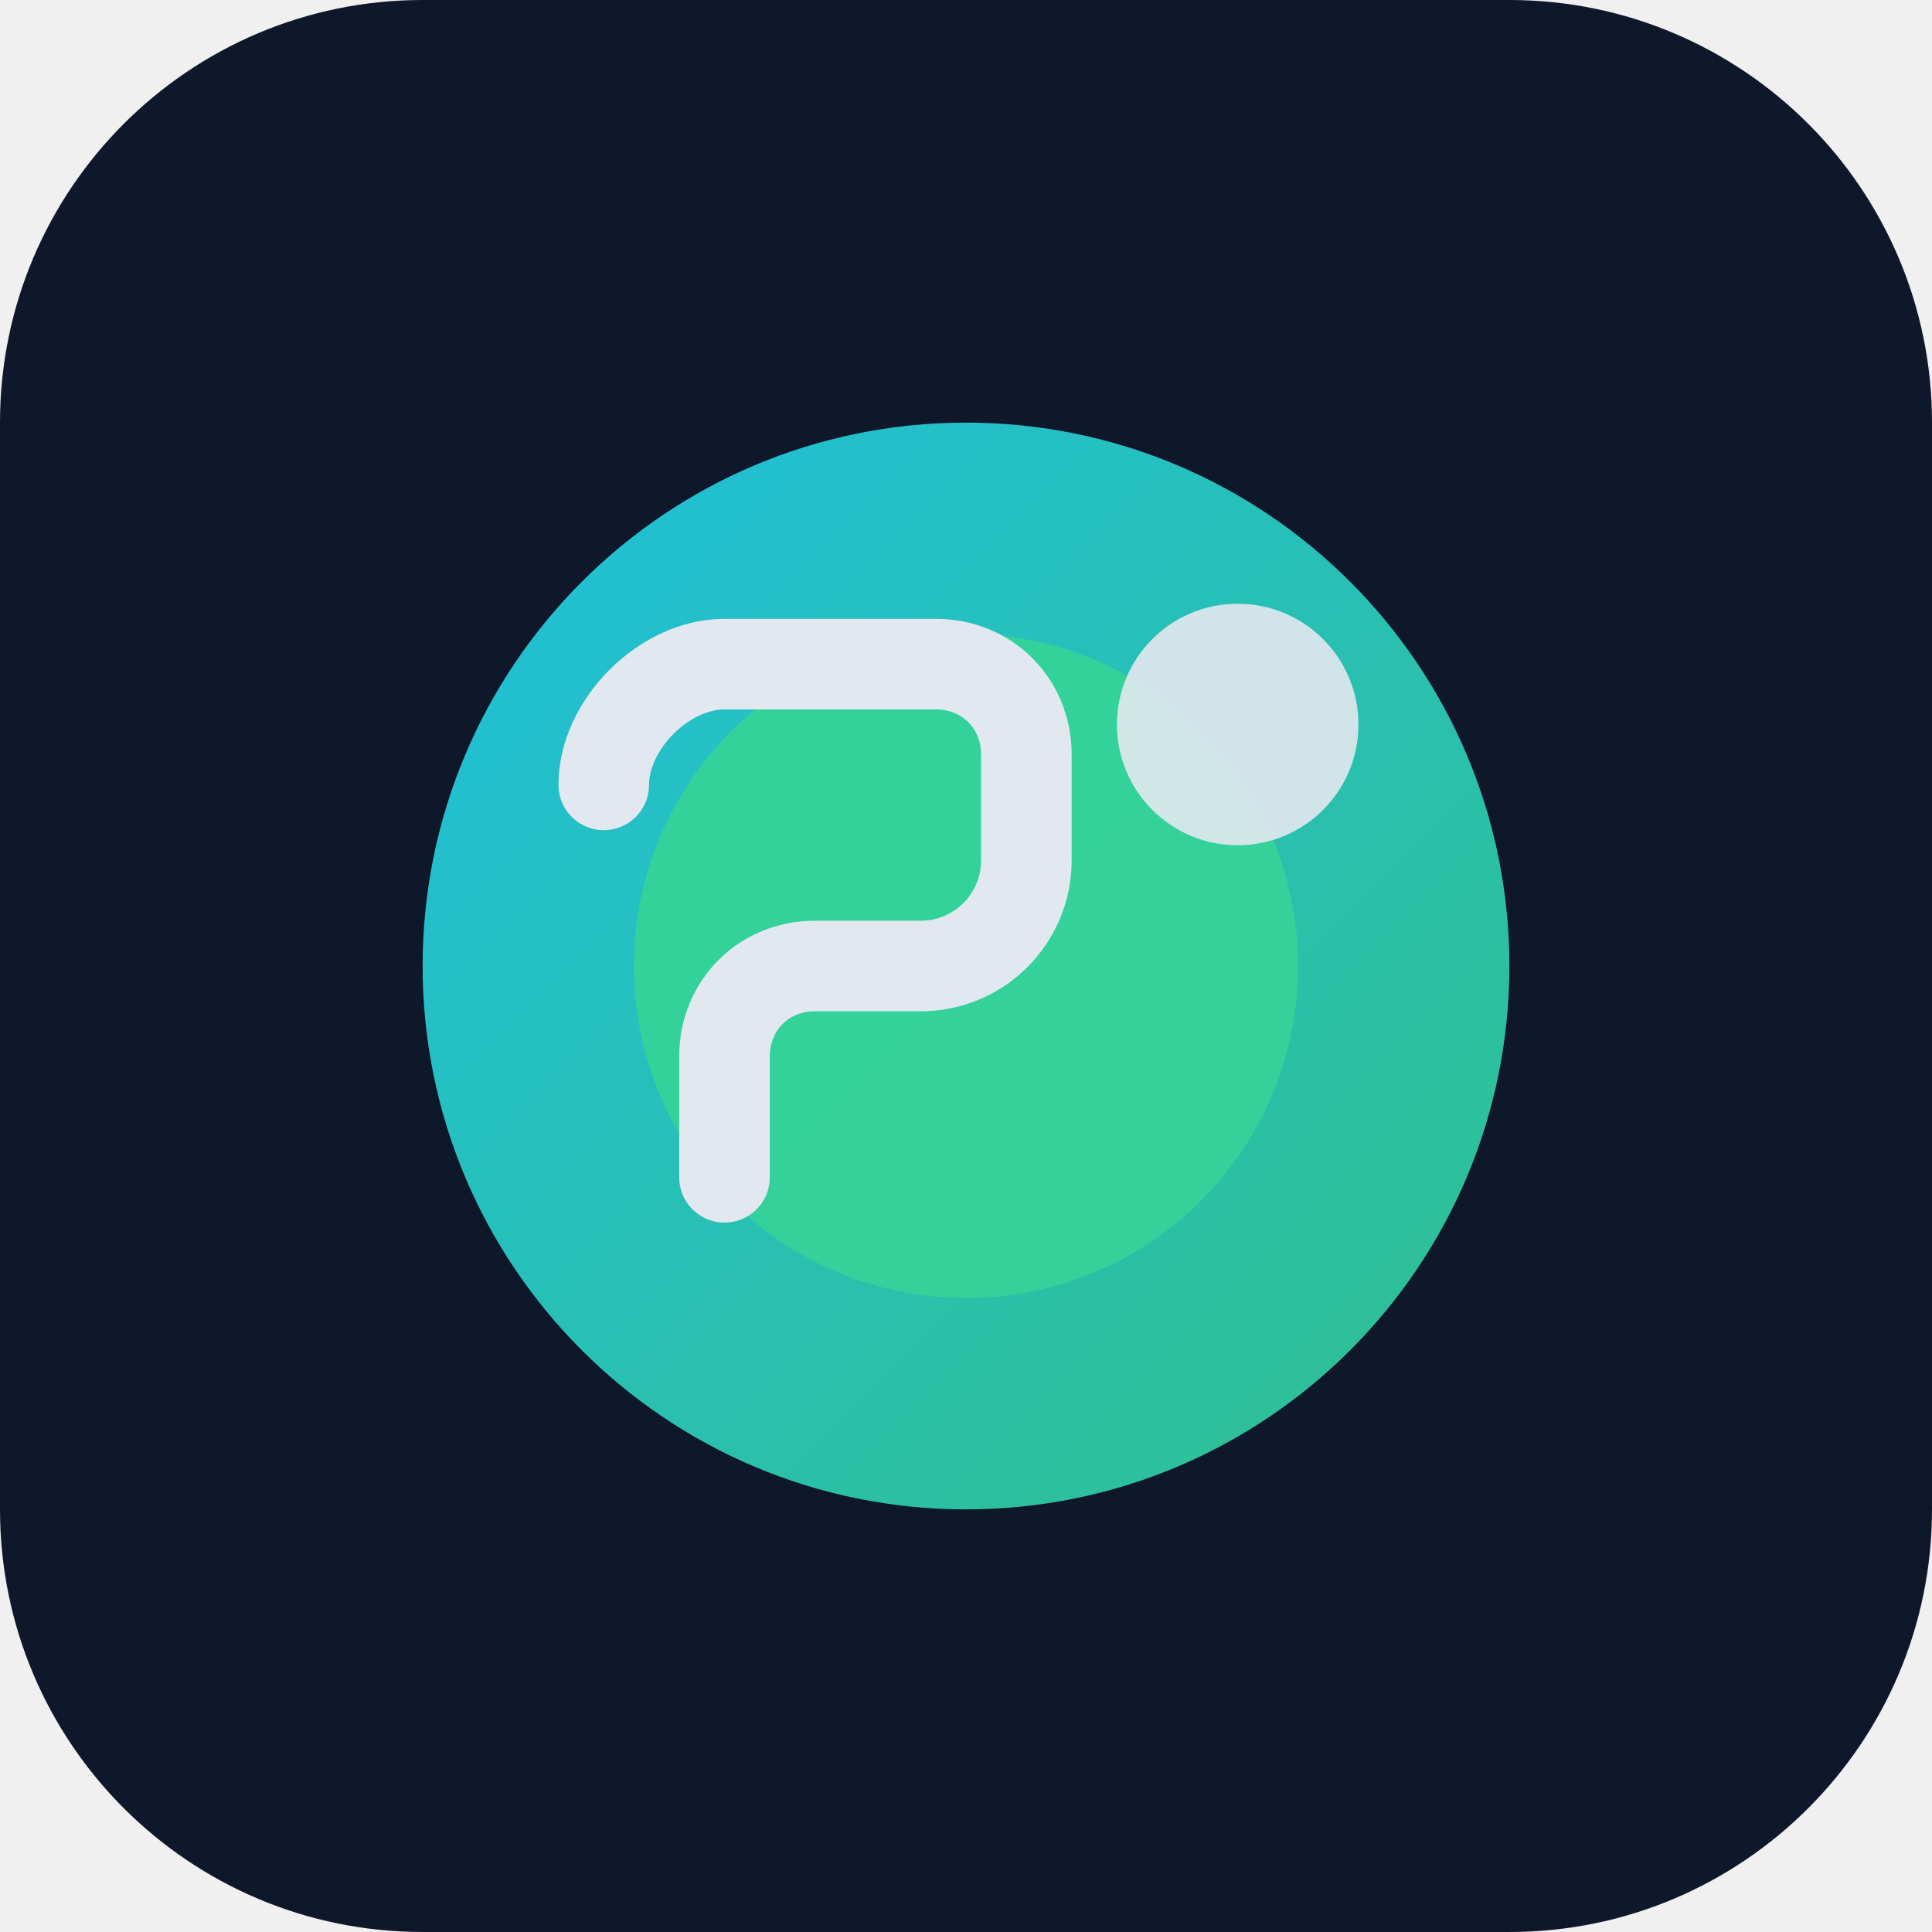
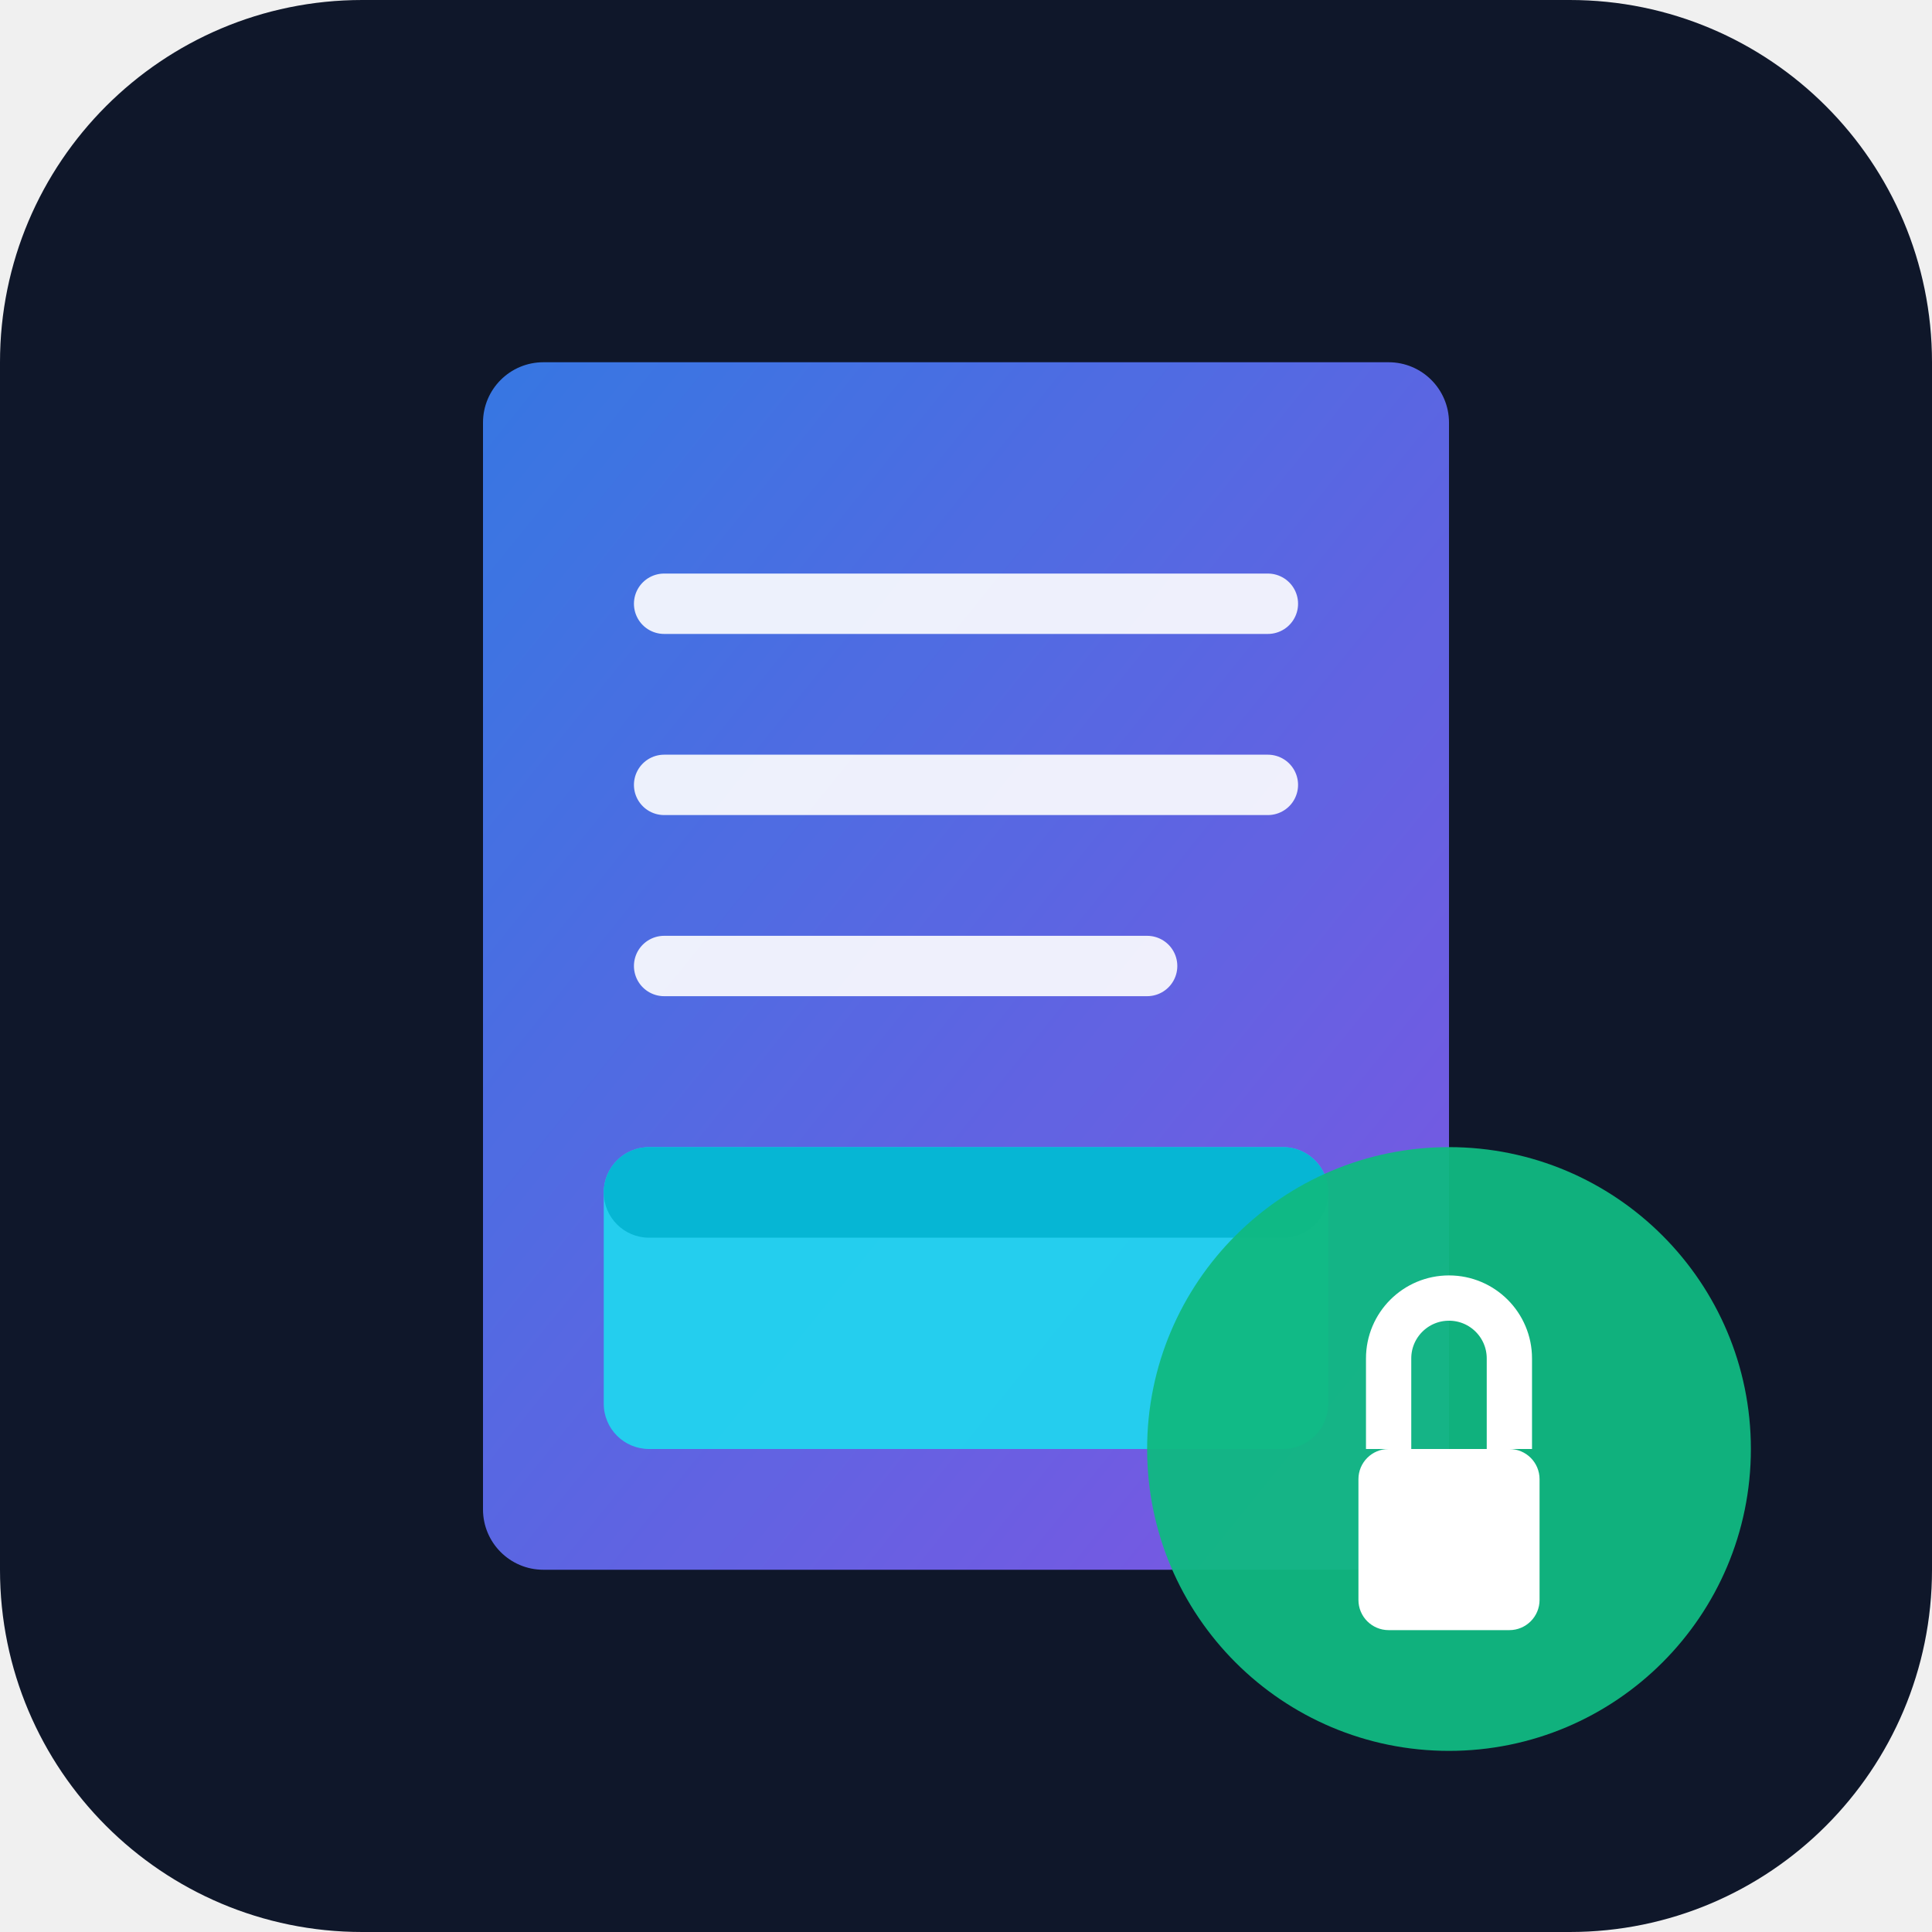
<svg xmlns="http://www.w3.org/2000/svg" viewBox="0 0 64 64" role="img" aria-label="CFP tracker icon">
  <defs>
-     <linearGradient id="g" x1="0%" x2="100%" y1="0%" y2="100%">
-       <stop offset="0%" stop-color="#22d3ee" />
-       <stop offset="100%" stop-color="#34d399" />
+     <linearGradient id="grad1" x1="0%" y1="0%" x2="100%" y2="100%">
+       <stop offset="0%" style="stop-color:#3b82f6;stop-opacity:1" />
+       <stop offset="100%" style="stop-color:#8b5cf6;stop-opacity:1" />
    </linearGradient>
  </defs>
-   <rect width="64" height="64" rx="14" fill="#0f172a" />
-   <circle cx="32" cy="32" r="18" fill="url(#g)" opacity="0.9" />
-   <circle cx="32" cy="32" r="11" fill="#34d399" opacity="0.95" />
-   <path d="M20 26c0-2 2-4 4-4h7c1.7 0 3 1.3 3 3v3.5a3.5 3.5 0 0 1-3.5 3.5H27c-1.7 0-3 1.3-3 3v4" fill="none" stroke="#e2e8f0" stroke-width="3" stroke-linecap="round" />
-   <circle cx="41" cy="24" r="4" fill="#e2e8f0" opacity="0.9" />
+   <rect width="64" height="64" rx="12" fill="#0f172a" />
+   <rect x="16" y="12" width="32" height="40" rx="2" fill="url(#grad1)" opacity="0.9" />
+   <line x1="22" y1="20" x2="42" y2="20" stroke="#ffffff" stroke-width="2" stroke-linecap="round" opacity="0.9" />
+   <line x1="22" y1="26" x2="42" y2="26" stroke="#ffffff" stroke-width="2" stroke-linecap="round" opacity="0.9" />
+   <line x1="22" y1="32" x2="38" y2="32" stroke="#ffffff" stroke-width="2" stroke-linecap="round" opacity="0.9" />
+   <rect x="20" y="38" width="24" height="10" rx="1.5" fill="#22d3ee" opacity="0.95" />
+   <rect x="20" y="38" width="24" height="3" rx="1.5" fill="#06b6d4" />
+   <circle cx="48" cy="48" r="10" fill="#10b981" opacity="0.95" />
+   <rect x="45" y="48" width="6" height="6" rx="1" fill="#ffffff" />
+   <path d="M 46 48 L 46 45 A 2 2 0 0 1 50 45 L 50 48" stroke="#ffffff" stroke-width="1.5" fill="none" />
</svg>
